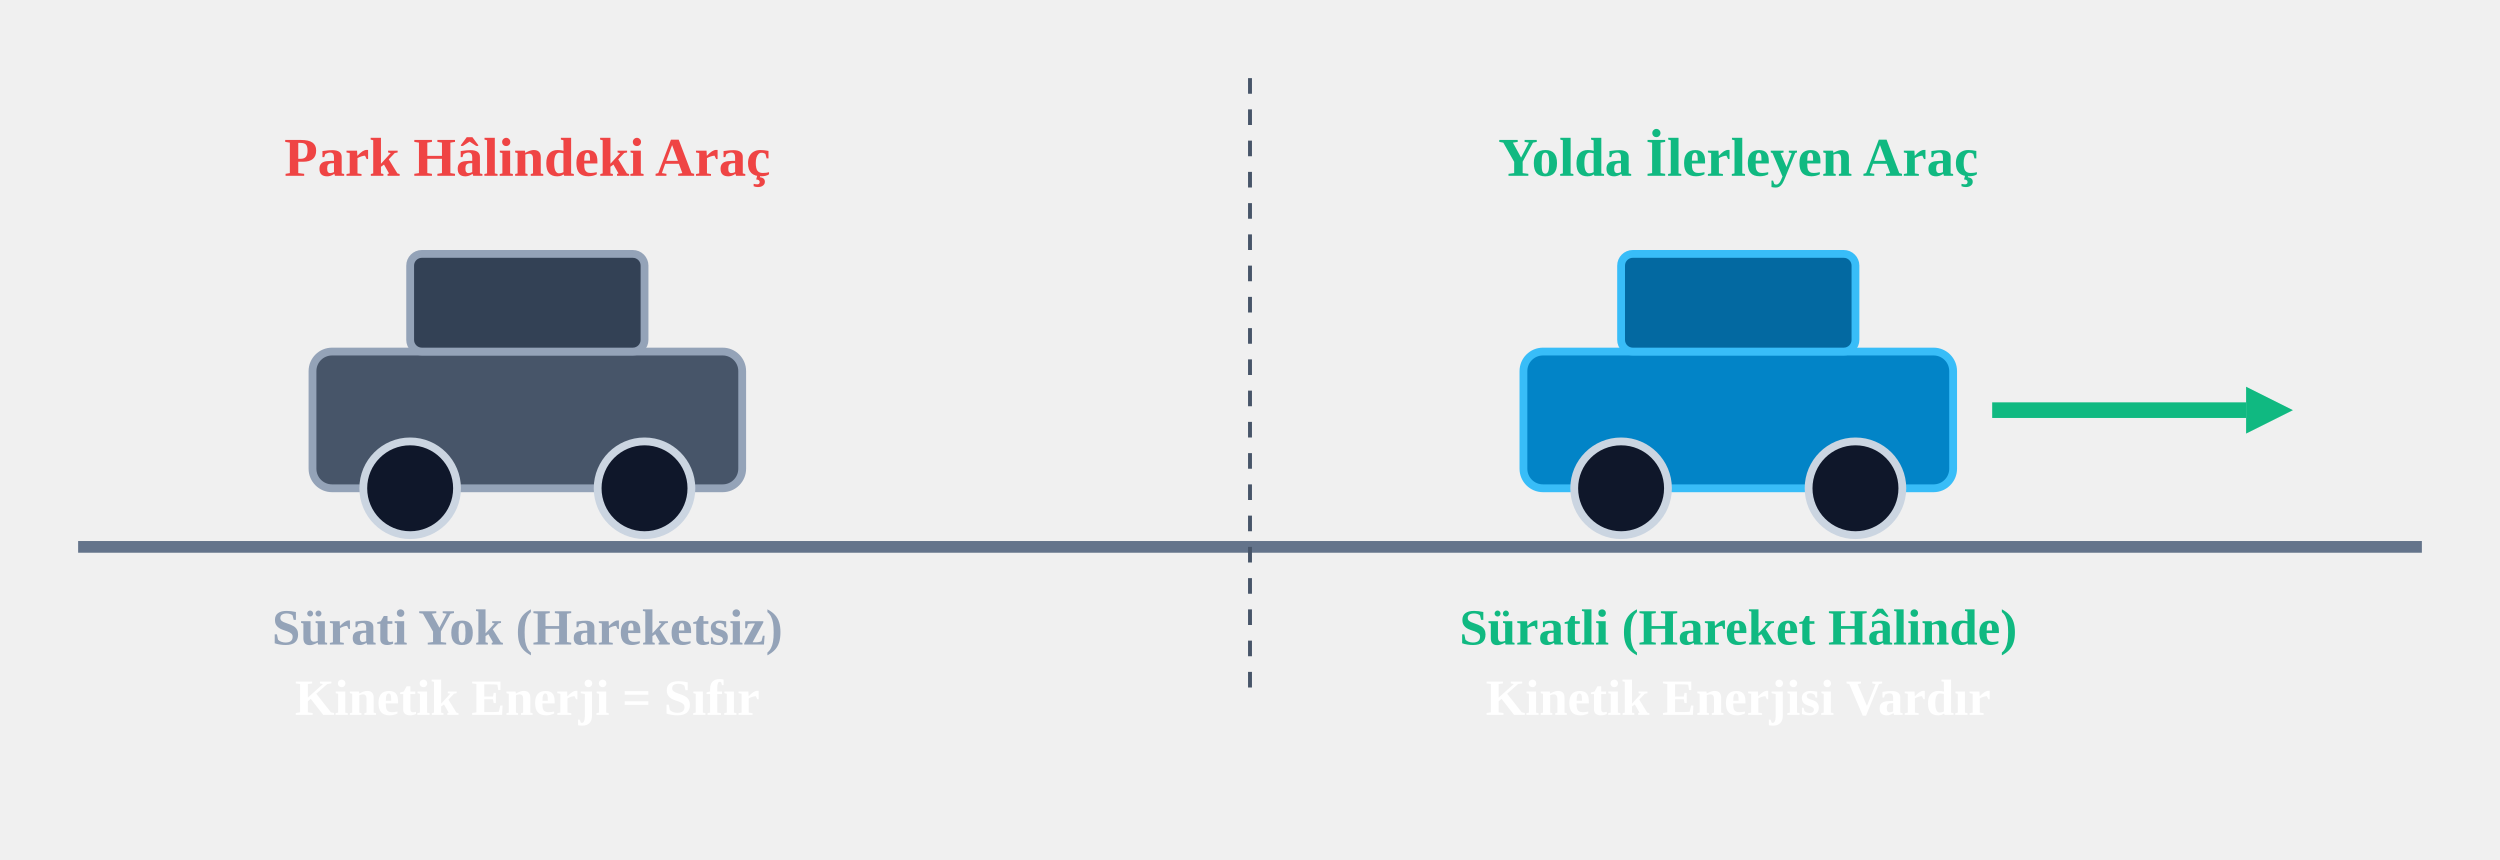
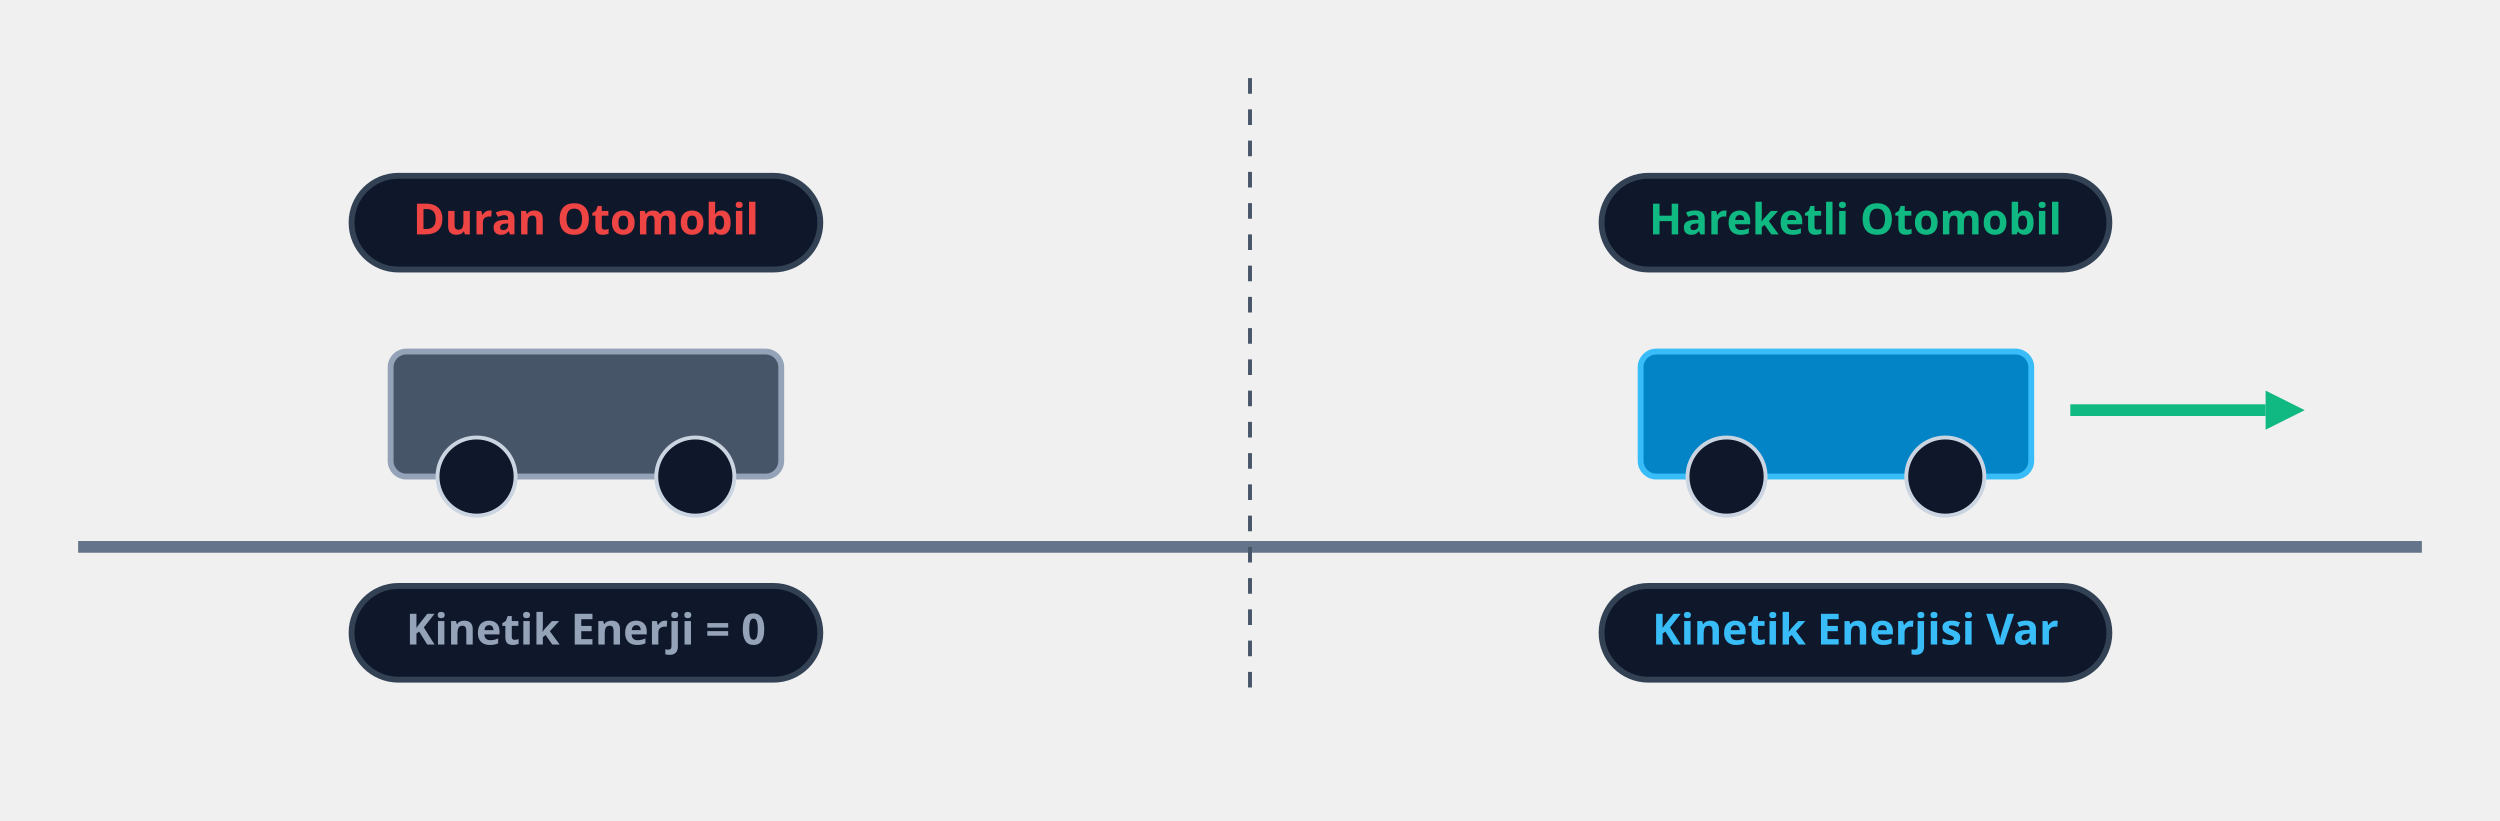
- <svg xmlns="http://www.w3.org/2000/svg" viewBox="0 0 640 220" width="100%" height="100%">
+ <svg xmlns="http://www.w3.org/2000/svg" viewBox="0 0 640 210" width="100%" height="100%">
  <rect width="100%" height="100%" fill="none" />
  <line x1="20" y1="140" x2="620" y2="140" stroke="#64748b" stroke-width="3" />
-   <g transform="translate(80, 50)">
-     <rect x="0" y="40" width="110" height="35" rx="5" fill="#475569" stroke="#94a3b8" stroke-width="2" />
-     <rect x="25" y="15" width="60" height="25" rx="3" fill="#334155" stroke="#94a3b8" stroke-width="2" />
-     <circle cx="25" cy="75" r="12" fill="#0f172a" stroke="#cbd5e1" stroke-width="2" />
-     <circle cx="85" cy="75" r="12" fill="#0f172a" stroke="#cbd5e1" stroke-width="2" />
-     <text x="55" y="-5" fill="#ef4444" font-size="14" font-weight="bold" text-anchor="middle">Park Hâlindeki Araç</text>
-     <text x="55" y="115" fill="#94a3b8" font-size="13" font-weight="bold" text-anchor="middle">Sürati Yok (Hareketsiz)</text>
-     <text x="55" y="133" fill="#ffffff" font-size="13" font-weight="bold" text-anchor="middle">Kinetik Enerji = Sıfır</text>
+   <line x1="320" y1="20" x2="320" y2="180" stroke="#475569" stroke-dasharray="4,4" />
+   <g transform="translate(100, 50)">
+     <rect x="0" y="40" width="100" height="32" rx="4" fill="#475569" stroke="#94a3b8" stroke-width="1.5" />
+     <circle cx="22" cy="72" r="10" fill="#0f172a" stroke="#cbd5e1" />
+     <circle cx="78" cy="72" r="10" fill="#0f172a" stroke="#cbd5e1" />
  </g>
-   <line x1="320" y1="20" x2="320" y2="180" stroke="#475569" stroke-dasharray="4,4" />
-   <g transform="translate(390, 50)">
-     <rect x="0" y="40" width="110" height="35" rx="5" fill="#0284c7" stroke="#38bdf8" stroke-width="2" />
-     <rect x="25" y="15" width="60" height="25" rx="3" fill="#0369a1" stroke="#38bdf8" stroke-width="2" />
-     <circle cx="25" cy="75" r="12" fill="#0f172a" stroke="#cbd5e1" stroke-width="2" />
-     <circle cx="85" cy="75" r="12" fill="#0f172a" stroke="#cbd5e1" stroke-width="2" />
-     <line x1="120" y1="55" x2="185" y2="55" stroke="#10b981" stroke-width="4" />
-     <polygon points="185,49 197,55 185,61" fill="#10b981" />
-     <text x="55" y="-5" fill="#10b981" font-size="14" font-weight="bold" text-anchor="middle">Yolda İlerleyen Araç</text>
-     <text x="55" y="115" fill="#10b981" font-size="13" font-weight="bold" text-anchor="middle">Süratli (Hareket Hâlinde)</text>
-     <text x="55" y="133" fill="#ffffff" font-size="13" font-weight="bold" text-anchor="middle">Kinetik Enerjisi Vardır</text>
+   <g>
+     <rect x="90" y="45" width="120" height="24" rx="12" fill="#0f172a" stroke="#334155" stroke-width="1.5" />
+     <text x="150" y="60" fill="#ef4444" font-size="11" font-weight="bold" text-anchor="middle" font-family="system-ui, sans-serif">Duran Otomobil</text>
+   </g>
+   <g>
+     <rect x="90" y="150" width="120" height="24" rx="12" fill="#0f172a" stroke="#334155" stroke-width="1.5" />
+     <text x="150" y="165" fill="#94a3b8" font-size="11" font-weight="bold" text-anchor="middle" font-family="system-ui, sans-serif">Kinetik Enerji = 0</text>
+   </g>
+   <g transform="translate(420, 50)">
+     <rect x="0" y="40" width="100" height="32" rx="4" fill="#0284c7" stroke="#38bdf8" stroke-width="1.5" />
+     <circle cx="22" cy="72" r="10" fill="#0f172a" stroke="#cbd5e1" />
+     <circle cx="78" cy="72" r="10" fill="#0f172a" stroke="#cbd5e1" />
+     <line x1="110" y1="55" x2="160" y2="55" stroke="#10b981" stroke-width="3" />
+     <polygon points="160,50 170,55 160,60" fill="#10b981" />
+   </g>
+   <g>
+     <rect x="410" y="45" width="130" height="24" rx="12" fill="#0f172a" stroke="#334155" stroke-width="1.5" />
+     <text x="475" y="60" fill="#10b981" font-size="11" font-weight="bold" text-anchor="middle" font-family="system-ui, sans-serif">Hareketli Otomobil</text>
+   </g>
+   <g>
+     <rect x="410" y="150" width="130" height="24" rx="12" fill="#0f172a" stroke="#334155" stroke-width="1.5" />
+     <text x="475" y="165" fill="#38bdf8" font-size="11" font-weight="bold" text-anchor="middle" font-family="system-ui, sans-serif">Kinetik Enerjisi Var</text>
  </g>
</svg>
